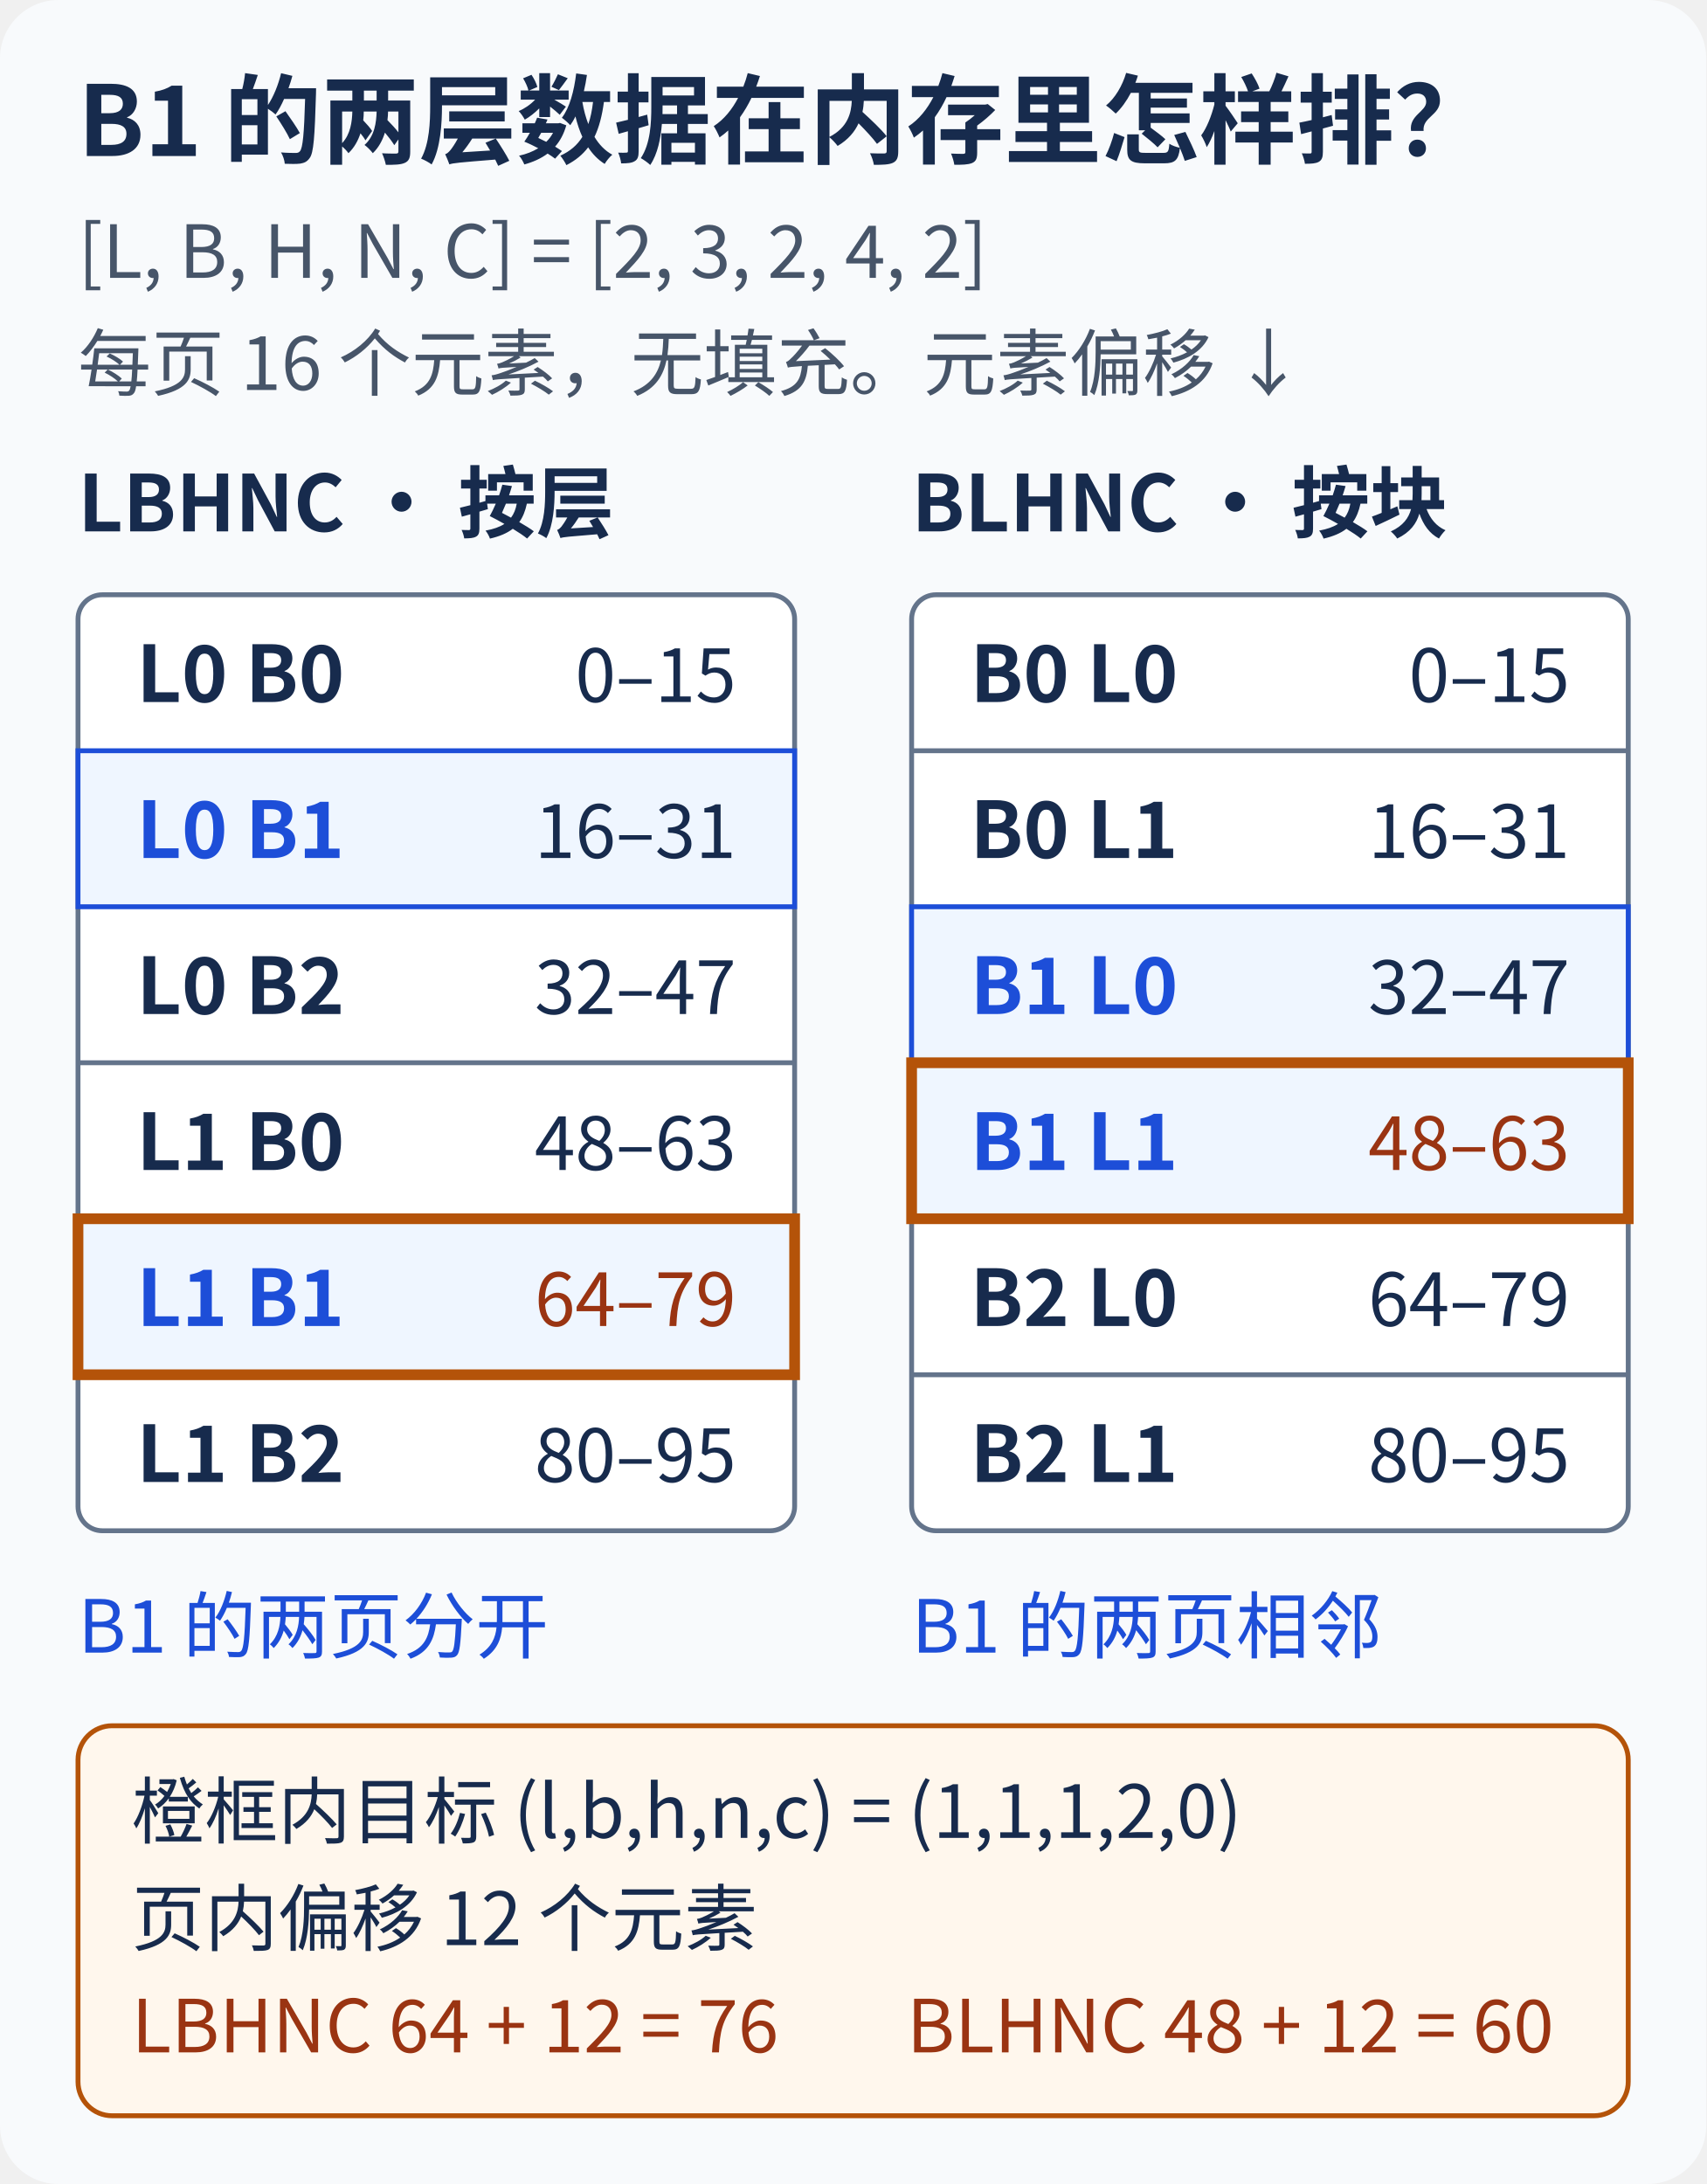
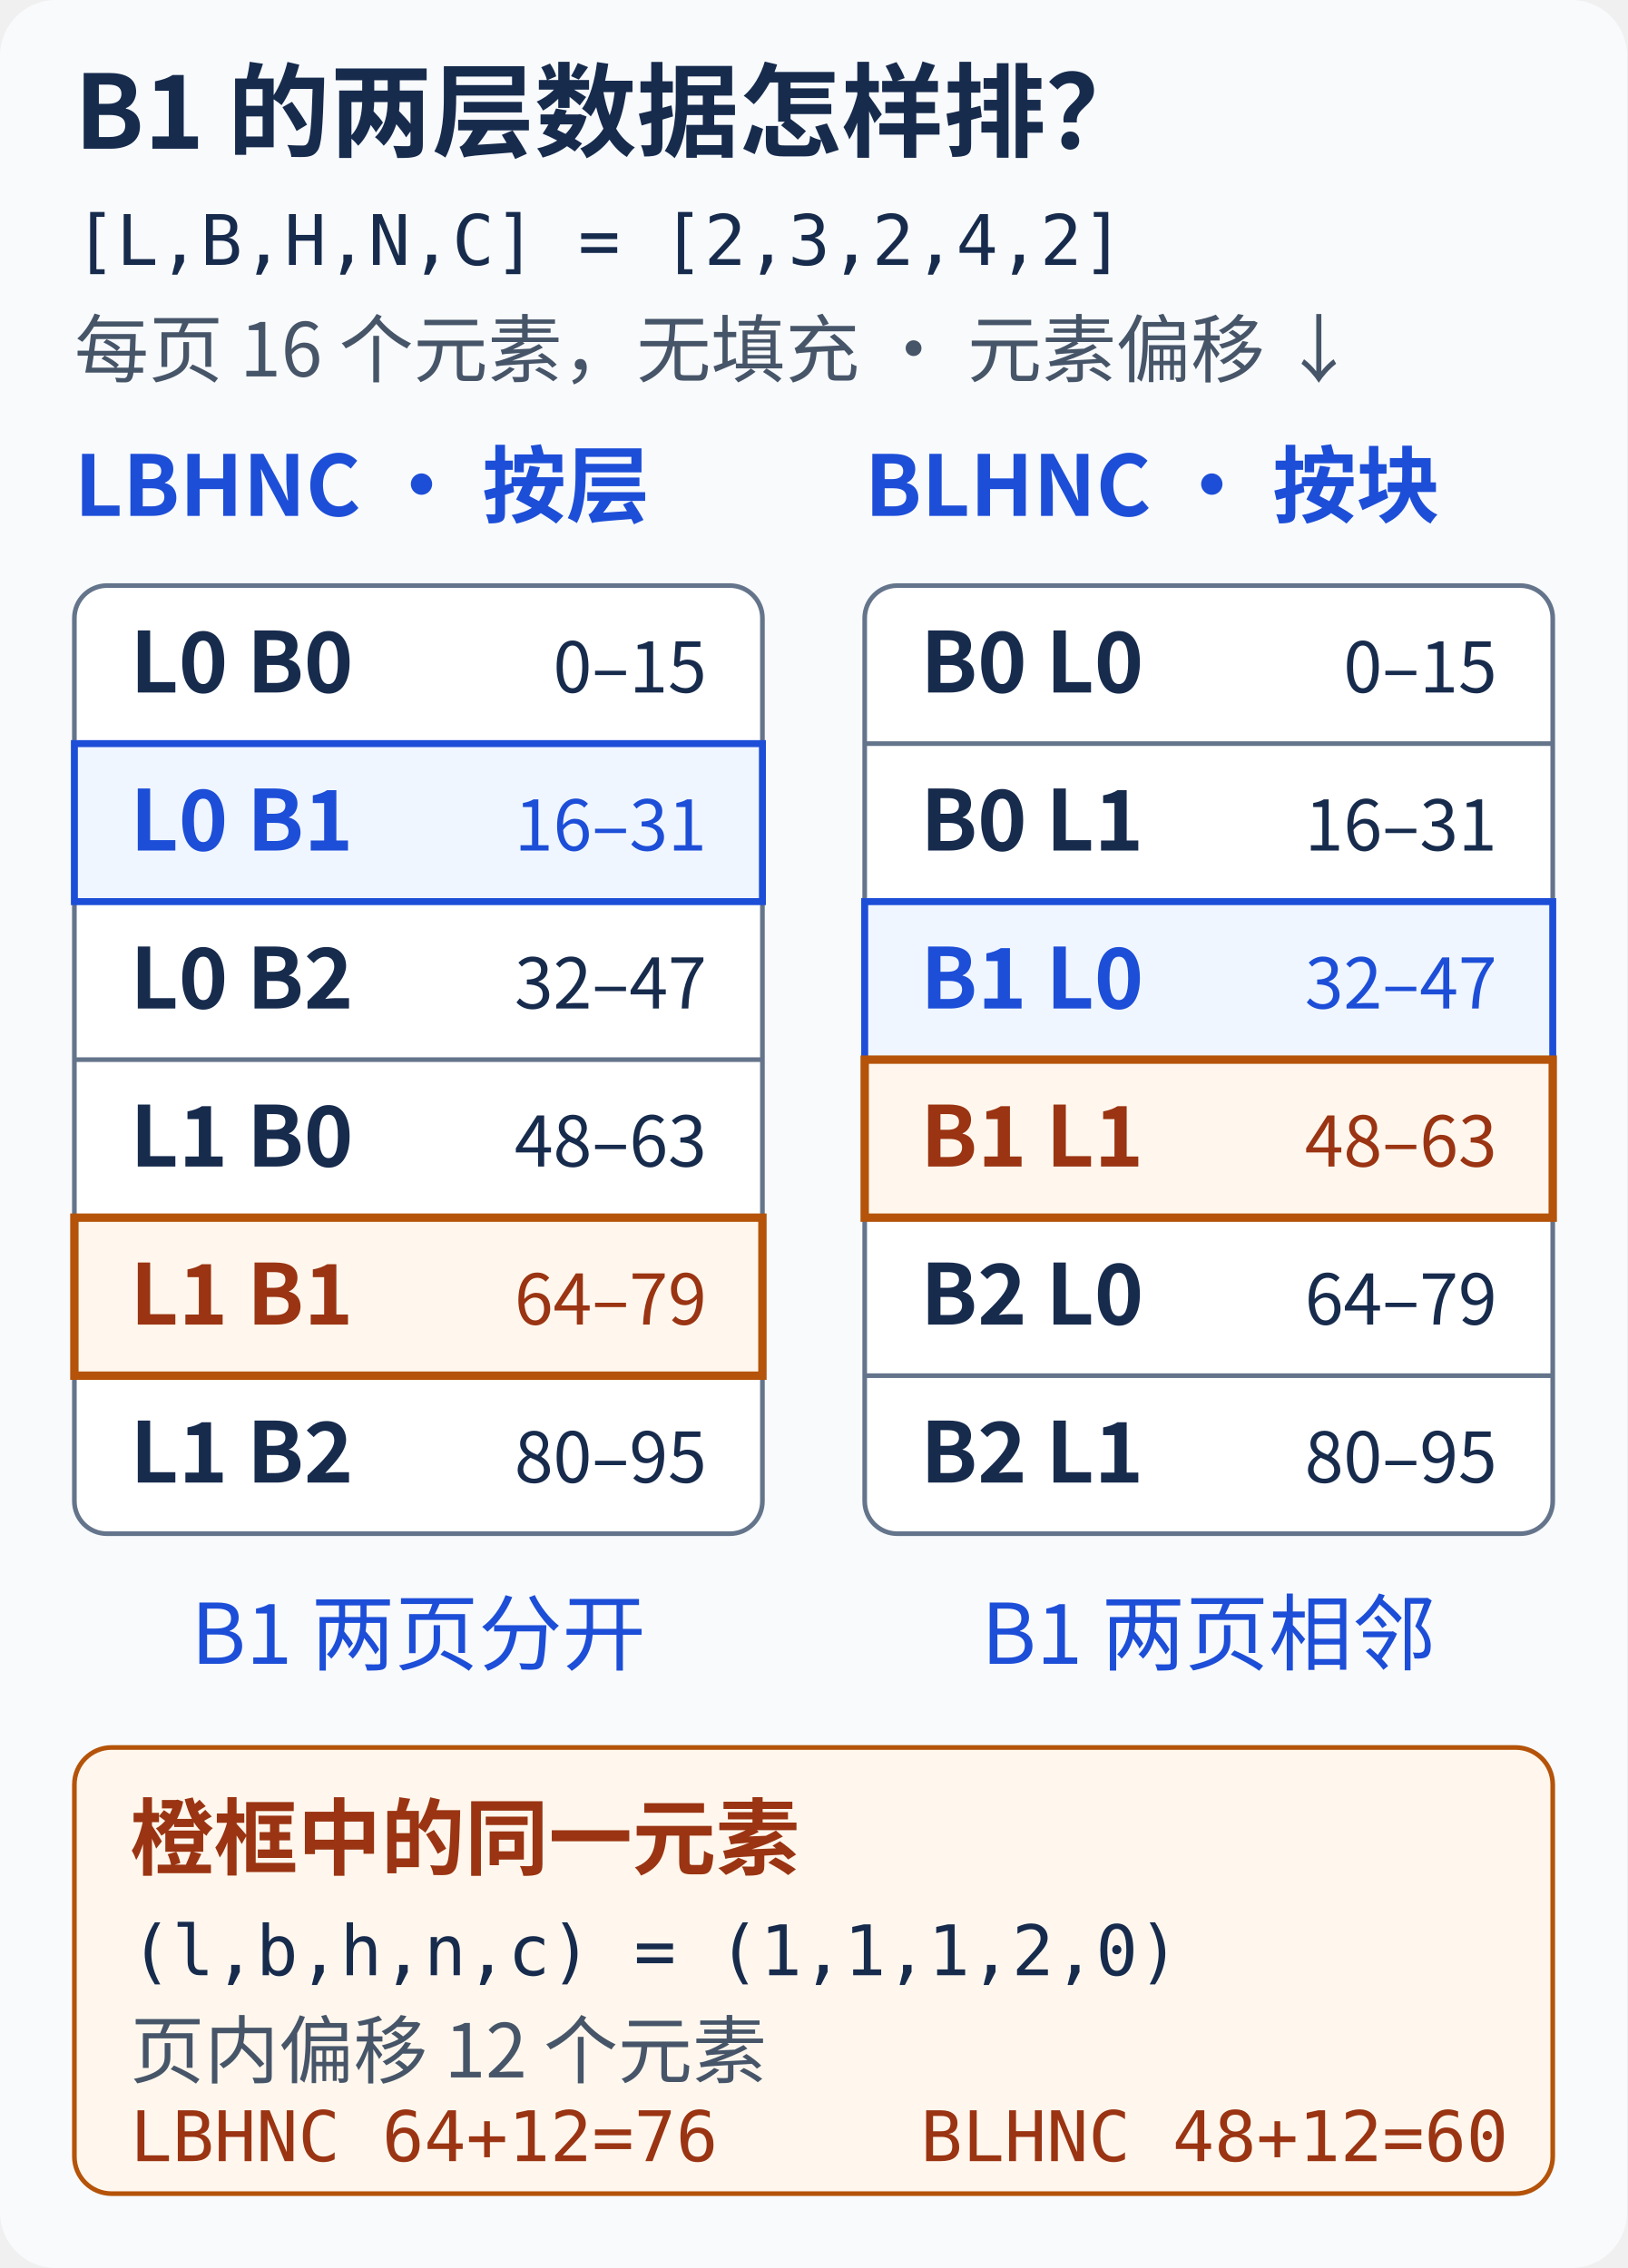
- <svg xmlns="http://www.w3.org/2000/svg" width="350" height="448" viewBox="0 0 350 448" role="img" aria-labelledby="title desc">
+ <svg xmlns="http://www.w3.org/2000/svg" width="350" height="488" viewBox="0 0 350 488" role="img" aria-labelledby="title desc">
  <defs>
    <style>
      text{font-family:-apple-system,BlinkMacSystemFont,"PingFang SC","Microsoft YaHei","Noto Sans CJK SC",sans-serif;fill:#172b4d}
-       .title{font-size:20px;font-weight:700}
-       .head{font-size:16px;font-weight:700}
-       .note{font-size:15px;fill:#475569}
-       .page{font-size:16px;font-weight:650}
-       .range{font-size:15px;fill:#475569;text-anchor:end}
-       .formula{font-size:15px}
+       .title{font-size:22px;font-weight:700}
+       .heading{font-size:18px;font-weight:700}
+       .body{font-size:18px}
+       .detail{font-size:16px;fill:#475569}
+       .mono{font-family:ui-monospace,SFMono-Regular,Consolas,monospace;font-size:15px}
+       .page{font-size:18px;font-weight:650}
+       .range{fill:#475569;text-anchor:end}
+       .center{text-anchor:middle}
      .blue{fill:#1d4ed8}
      .orange{fill:#9a3412}
+       .page-list{fill:#fff;stroke:#64748b}
+       .division{fill:none;stroke:#64748b}
+       .b1{fill:#eff6ff;stroke:#1d4ed8;stroke-width:1.5}
+       .target{fill:#fff7ed;stroke:#b45309;stroke-width:1.8}
    </style>
  </defs>
-   <rect width="350" height="448" rx="12" fill="#f8fafc" />
-   <text x="16" y="32" class="title">B1 的两层数据在内存里怎样排？</text>
-   <text x="16" y="57" class="note">[L, B, H, N, C] = [2, 3, 2, 4, 2]</text>
-   <text x="16" y="80" class="note">每页 16 个元素，无填充。元素偏移 ↓</text>
-   <text x="16" y="109" class="head">LBHNC · 按层</text>
-   <rect x="16" y="122" width="147" height="192" rx="5" fill="#fff" stroke="#64748b" />
-   <rect x="16" y="154" width="147" height="32" fill="#eff6ff" stroke="#1d4ed8" />
-   <rect x="16" y="250" width="147" height="32" fill="#eff6ff" />
-   <path d="M16 218H163" stroke="#64748b" />
-   <rect x="16" y="250" width="147" height="32" fill="none" stroke="#b45309" stroke-width="2.2" />
+   <rect width="350" height="488" rx="12" fill="#f8fafc" />
+   <text x="16" y="32" class="title">B1 的两层数据怎样排？</text>
+   <text x="16" y="57" class="mono">[L,B,H,N,C] = [2,3,2,4,2]</text>
+   <text x="16" y="81" class="detail">每页 16 个元素，无填充 · 元素偏移 ↓</text>
+   <text x="16" y="111" class="heading blue">LBHNC · 按层</text>
+   <rect x="16" y="126" width="148" height="204" rx="7" class="page-list" />
+   <path d="M16 160H164M16 194H164M16 228H164M16 262H164M16 296H164" class="division" />
+   <rect x="16" y="160" width="148" height="34" class="b1" />
+   <rect x="16" y="262" width="148" height="34" class="target" />
  <g class="page">
-     <text x="28" y="144">L0 B0</text>
-     <text x="28" y="176" class="blue">L0 B1</text>
-     <text x="28" y="208">L0 B2</text>
-     <text x="28" y="240">L1 B0</text>
-     <text x="28" y="272" class="blue">L1 B1</text>
-     <text x="28" y="304">L1 B2</text>
+     <text x="28" y="149">L0 B0</text>
+     <text x="28" y="183" class="blue">L0 B1</text>
+     <text x="28" y="217">L0 B2</text>
+     <text x="28" y="251">L1 B0</text>
+     <text x="28" y="285" class="orange">L1 B1</text>
+     <text x="28" y="319">L1 B2</text>
  </g>
-   <g class="range">
-     <text x="151" y="144">0–15</text>
-     <text x="151" y="176">16–31</text>
-     <text x="151" y="208">32–47</text>
-     <text x="151" y="240">48–63</text>
-     <text x="151" y="272" class="orange">64–79</text>
-     <text x="151" y="304">80–95</text>
+   <g class="mono range">
+     <text x="152" y="149">0–15</text>
+     <text x="152" y="183" class="blue">16–31</text>
+     <text x="152" y="217">32–47</text>
+     <text x="152" y="251">48–63</text>
+     <text x="152" y="285" class="orange">64–79</text>
+     <text x="152" y="319">80–95</text>
  </g>
-   <text x="16" y="339" class="note blue">B1 的两页分开</text>
-   <text x="187" y="109" class="head">BLHNC · 按块</text>
-   <rect x="187" y="122" width="147" height="192" rx="5" fill="#fff" stroke="#64748b" />
-   <rect x="187" y="186" width="147" height="64" fill="#eff6ff" stroke="#1d4ed8" />
-   <path d="M187 154H334M187 282H334" stroke="#64748b" />
-   <rect x="187" y="218" width="147" height="32" fill="none" stroke="#b45309" stroke-width="2.2" />
+   <text x="90" y="358" class="body center blue">B1 两页分开</text>
+   <text x="186" y="111" class="heading blue">BLHNC · 按块</text>
+   <rect x="186" y="126" width="148" height="204" rx="7" class="page-list" />
+   <path d="M186 160H334M186 194H334M186 228H334M186 262H334M186 296H334" class="division" />
+   <rect x="186" y="194" width="148" height="68" class="b1" />
+   <rect x="186" y="228" width="148" height="34" class="target" />
  <g class="page">
-     <text x="199" y="144">B0 L0</text>
-     <text x="199" y="176">B0 L1</text>
-     <text x="199" y="208" class="blue">B1 L0</text>
-     <text x="199" y="240" class="blue">B1 L1</text>
-     <text x="199" y="272">B2 L0</text>
-     <text x="199" y="304">B2 L1</text>
+     <text x="198" y="149">B0 L0</text>
+     <text x="198" y="183">B0 L1</text>
+     <text x="198" y="217" class="blue">B1 L0</text>
+     <text x="198" y="251" class="orange">B1 L1</text>
+     <text x="198" y="285">B2 L0</text>
+     <text x="198" y="319">B2 L1</text>
  </g>
-   <g class="range">
-     <text x="322" y="144">0–15</text>
-     <text x="322" y="176">16–31</text>
-     <text x="322" y="208">32–47</text>
-     <text x="322" y="240" class="orange">48–63</text>
-     <text x="322" y="272">64–79</text>
-     <text x="322" y="304">80–95</text>
+   <g class="mono range">
+     <text x="322" y="149">0–15</text>
+     <text x="322" y="183">16–31</text>
+     <text x="322" y="217" class="blue">32–47</text>
+     <text x="322" y="251" class="orange">48–63</text>
+     <text x="322" y="285">64–79</text>
+     <text x="322" y="319">80–95</text>
  </g>
-   <text x="187" y="339" class="note blue">B1 的两页相邻</text>
-   <rect x="16" y="354" width="318" height="80" rx="7" fill="#fff7ed" stroke="#b45309" />
-   <text x="27" y="377" class="formula">橙框内目标 (l,b,h,n,c) = (1,1,1,2,0)</text>
-   <text x="27" y="399" class="formula">页内偏移 12 个元素</text>
-   <text x="27" y="421" class="formula orange">LBHNC 64 + 12 = 76</text>
-   <text x="186" y="421" class="formula orange">BLHNC 48 + 12 = 60</text>
+   <text x="260" y="358" class="body center blue">B1 两页相邻</text>
+   <rect x="16" y="376" width="318" height="96" rx="8" fill="#fff7ed" stroke="#b45309" />
+   <text x="28" y="402" class="heading orange">橙框中的同一元素</text>
+   <text x="28" y="425" class="mono">(l,b,h,n,c) = (1,1,1,2,0)</text>
+   <text x="28" y="447" class="detail">页内偏移 12 个元素</text>
+   <text x="28" y="465" class="mono orange">LBHNC 64+12=76</text>
+   <text x="198" y="465" class="mono orange">BLHNC 48+12=60</text>
</svg>
